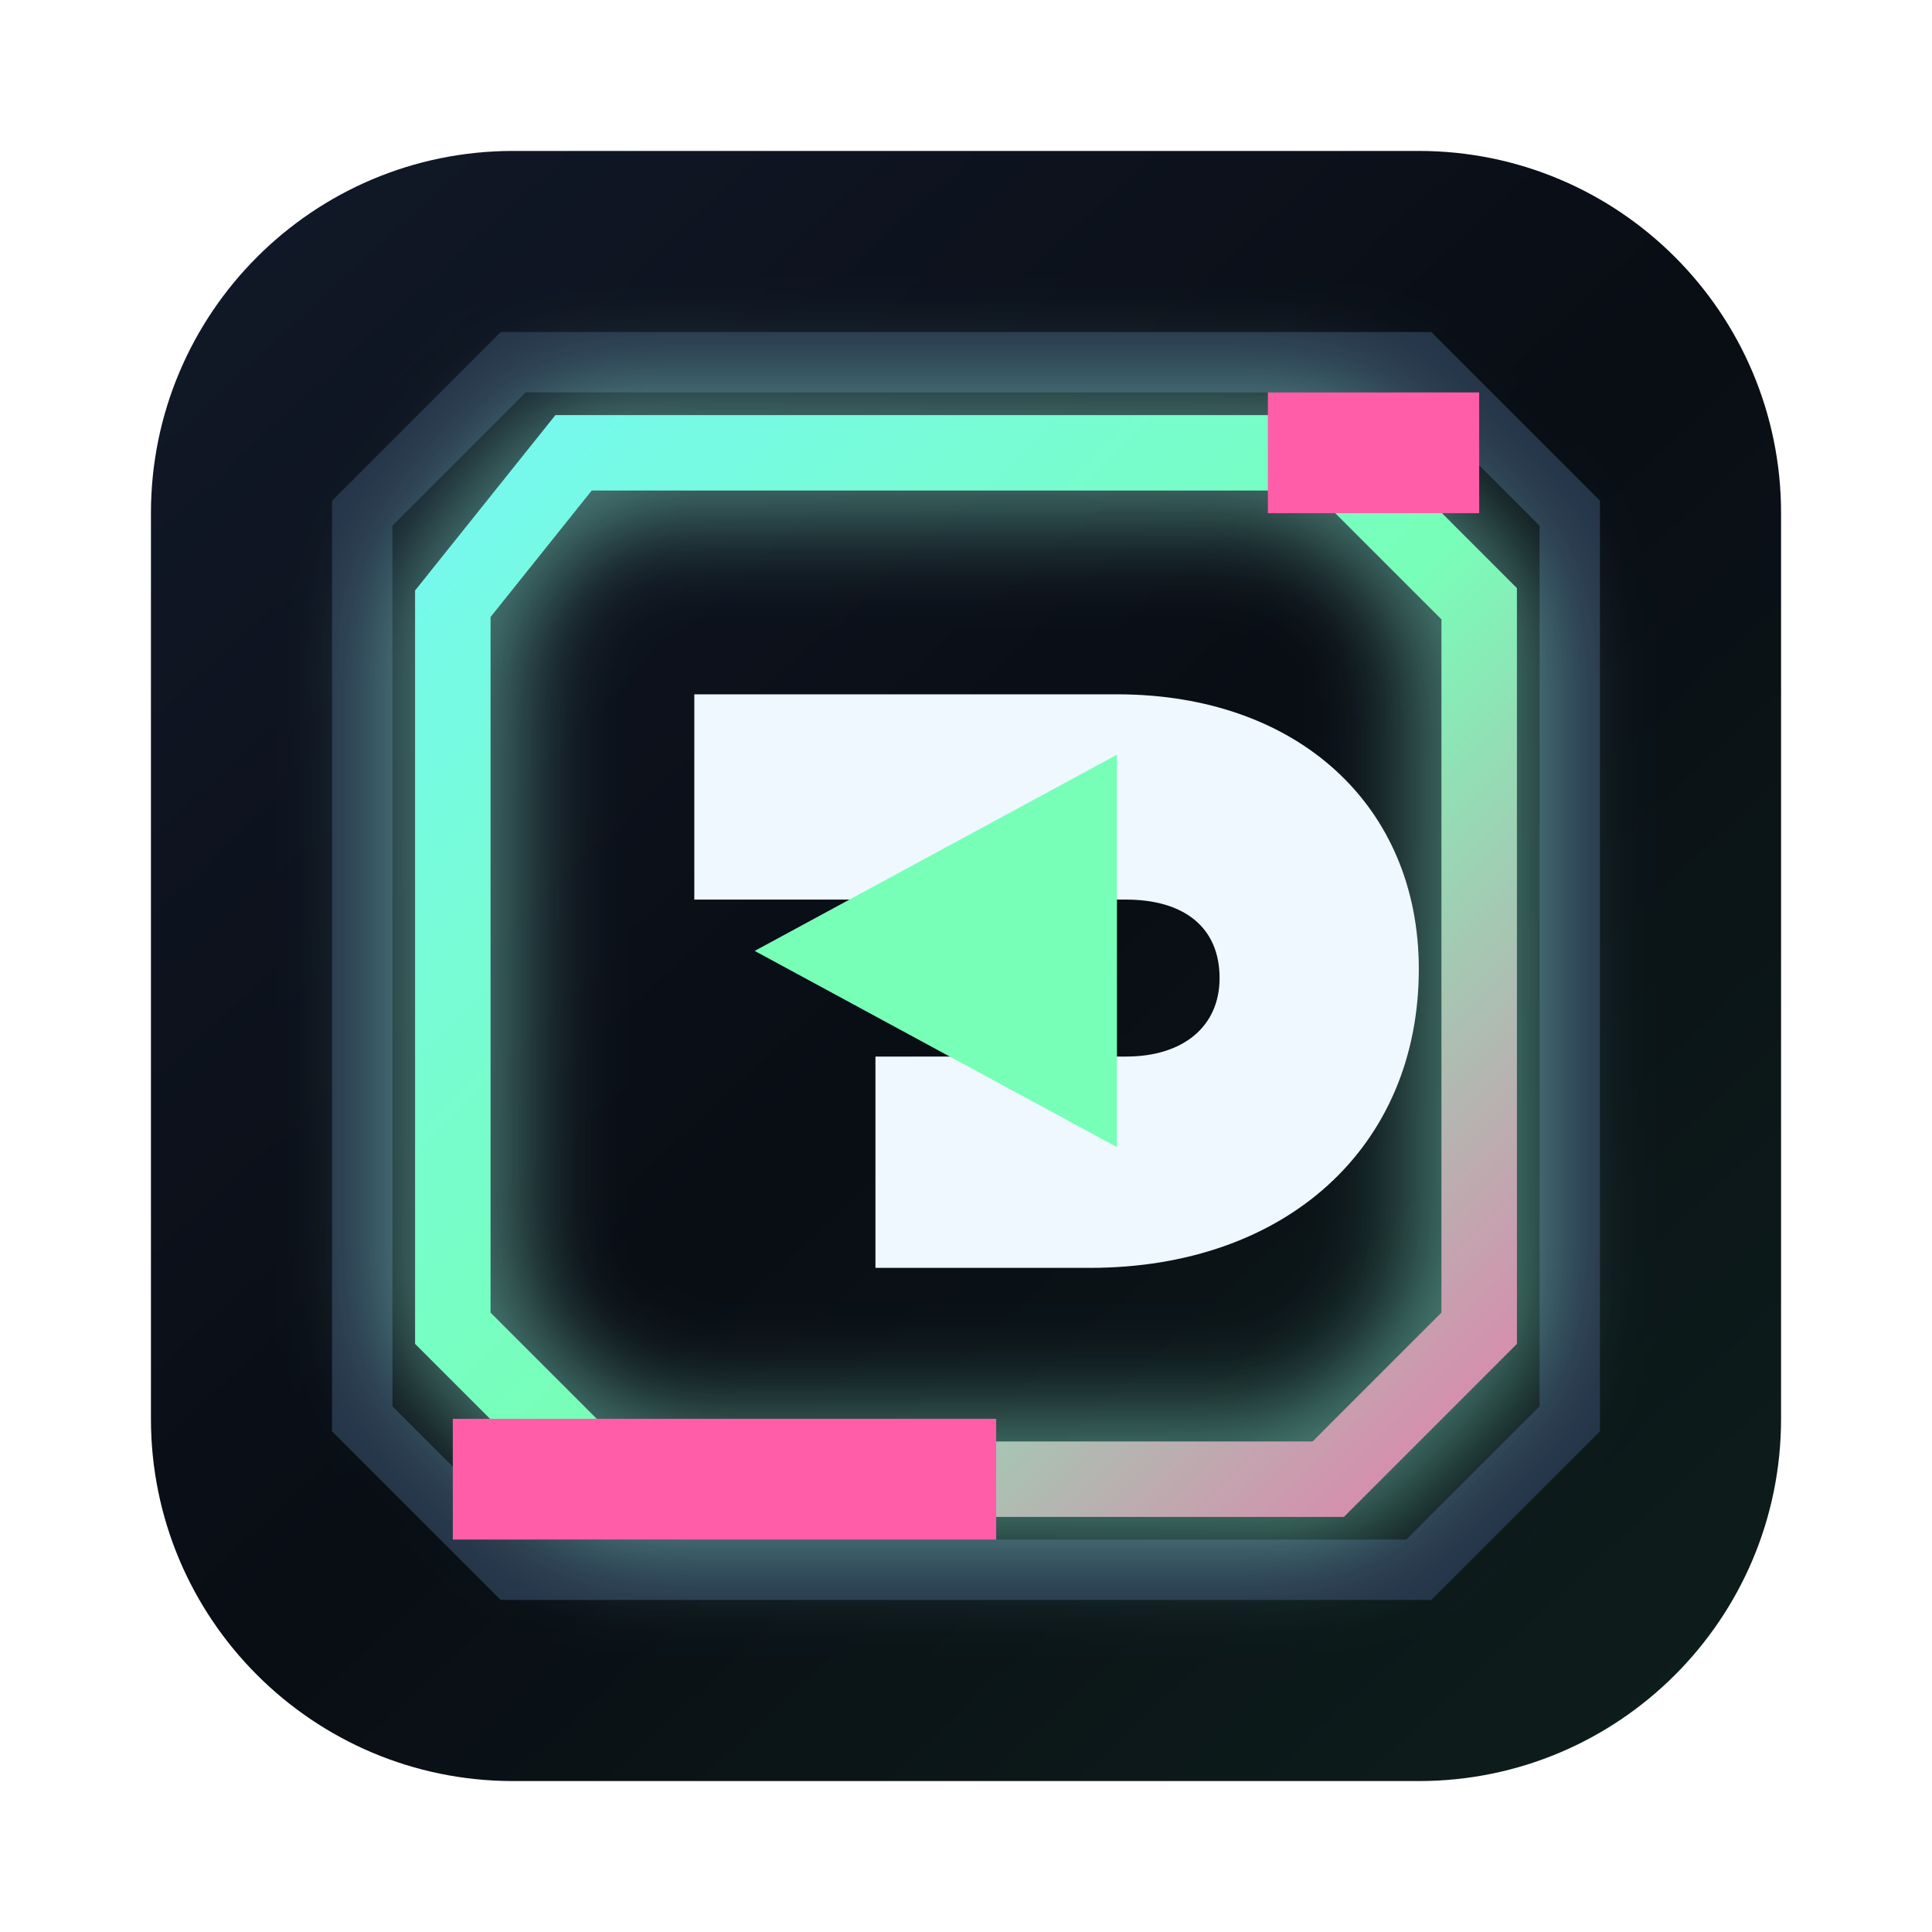
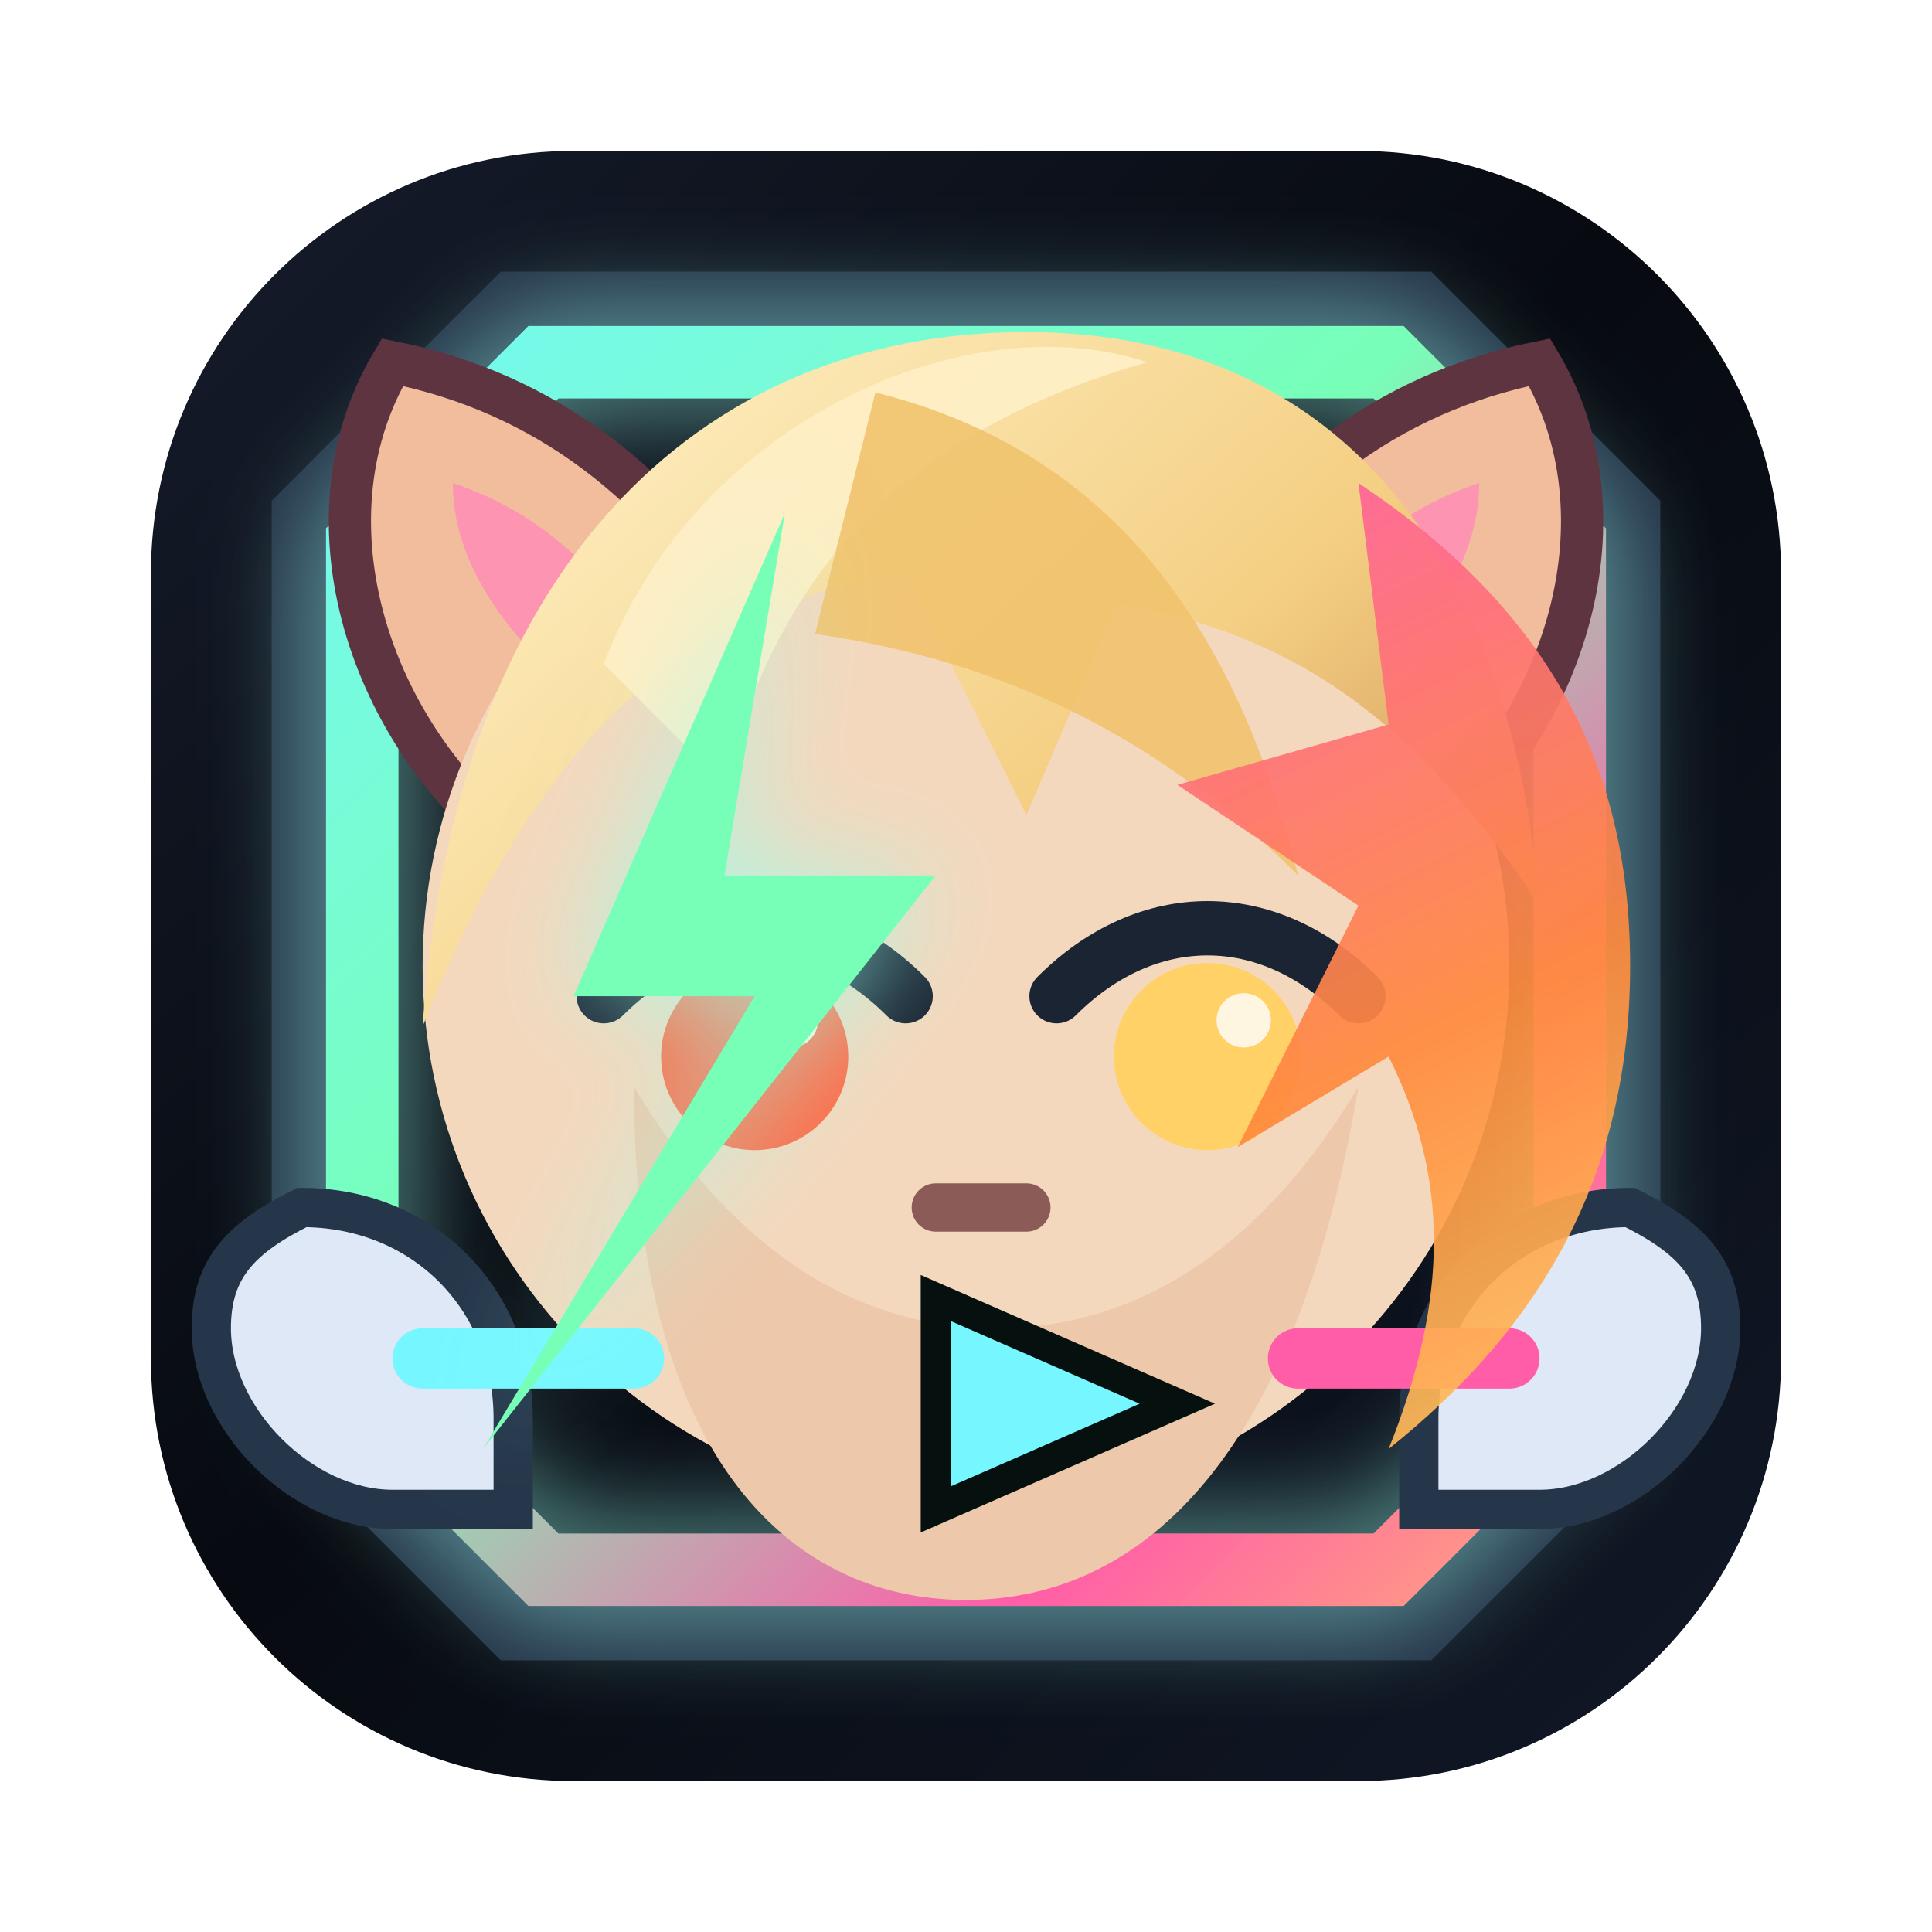
<svg xmlns="http://www.w3.org/2000/svg" viewBox="0 0 64 64" role="img" aria-label="GUCC icon">
  <defs>
-     <linearGradient id="panel" x1="8" y1="6" x2="58" y2="60" gradientUnits="userSpaceOnUse">
-       <stop offset="0" stop-color="#111827" />
-       <stop offset="0.48" stop-color="#090d14" />
-       <stop offset="1" stop-color="#0e1f1c" />
+     <linearGradient id="bg" x1="7" y1="6" x2="58" y2="59" gradientUnits="userSpaceOnUse">
+       <stop offset="0" stop-color="#151b2a" />
+       <stop offset=".46" stop-color="#070a10" />
+       <stop offset="1" stop-color="#111827" />
    </linearGradient>
-     <linearGradient id="edge" x1="10" y1="10" x2="54" y2="54" gradientUnits="userSpaceOnUse">
+     <linearGradient id="rim" x1="8" y1="7" x2="57" y2="58" gradientUnits="userSpaceOnUse">
      <stop offset="0" stop-color="#76f7ff" />
-       <stop offset="0.52" stop-color="#77ffb8" />
-       <stop offset="1" stop-color="#ff5da8" />
+       <stop offset=".42" stop-color="#77ffb8" />
+       <stop offset=".72" stop-color="#ff5da8" />
+       <stop offset="1" stop-color="#ffd166" />
+     </linearGradient>
+     <linearGradient id="hair" x1="19" y1="9" x2="46" y2="39" gradientUnits="userSpaceOnUse">
+       <stop offset="0" stop-color="#fff2c8" />
+       <stop offset=".58" stop-color="#f4cf83" />
+       <stop offset="1" stop-color="#c8844d" />
+     </linearGradient>
+     <linearGradient id="fire" x1="40" y1="15" x2="57" y2="49" gradientUnits="userSpaceOnUse">
+       <stop offset="0" stop-color="#ff5da8" />
+       <stop offset=".54" stop-color="#ff8a3d" />
+       <stop offset="1" stop-color="#ffd166" />
    </linearGradient>
    <filter id="glow" x="-40%" y="-40%" width="180%" height="180%">
-       <feGaussianBlur stdDeviation="1.9" result="blur" />
-       <feColorMatrix in="blur" type="matrix" values="0 0 0 0 0.3 0 0 0 0 1 0 0 0 0 0.78 0 0 0 0.78 0" />
+       <feGaussianBlur stdDeviation="1.8" result="blur" />
+       <feColorMatrix in="blur" type="matrix" values="0 0 0 0 0.32 0 0 0 0 1 0 0 0 0 0.86 0 0 0 .72 0" />
      <feMerge>
        <feMergeNode />
        <feMergeNode in="SourceGraphic" />
      </feMerge>
    </filter>
  </defs>
-   <rect x="5" y="5" width="54" height="54" rx="12" fill="url(#panel)" />
-   <path d="M17 12h30l5 5v30l-5 5H17l-5-5V17l5-5Z" fill="none" stroke="#253448" stroke-width="2" />
-   <path d="M19 15h25l5 5v24l-5 5H20l-5-5V20l4-5Z" fill="none" stroke="url(#edge)" stroke-width="2.5" filter="url(#glow)" />
-   <path d="M23 23h14c6 0 10 3.7 10 9.1 0 5.9-4.4 9.9-10.9 9.9H29v-7h8.3c1.9 0 3.1-1 3.1-2.6 0-1.7-1.2-2.6-3.1-2.6H23v-6.8Z" fill="#eff7ff" />
-   <path d="M25 31.5 37 25v13l-12-6.5Z" fill="#77ffb8" />
-   <path d="M15 47h18v4H15v-4Zm27-34h7v4h-7v-4Z" fill="#ff5da8" />
+   <rect x="5" y="5" width="54" height="54" rx="14" fill="url(#bg)" />
+   <path d="M17 10h30l7 7v30l-7 7H17l-7-7V17l7-7Z" fill="none" stroke="#243247" stroke-width="2" />
+   <path d="M18 12h28l6 6v28l-6 6H18l-6-6V18l6-6Z" fill="none" stroke="url(#rim)" stroke-width="2.4" filter="url(#glow)" />
+   <path d="M17 28c-5-4-7-11-4-16 5 1 9 4 12 9Z" fill="#f1bd9d" stroke="#5f3441" stroke-width="1.4" />
+   <path d="M47 28c5-4 7-11 4-16-5 1-9 4-12 9Z" fill="#f1bd9d" stroke="#5f3441" stroke-width="1.4" />
+   <path d="M18 22c-2-2-3-4-3-6 3 1 5 3 7 6Z" fill="#ff8bb7" opacity=".82" />
+   <path d="M46 22c2-2 3-4 3-6-3 1-5 3-7 6Z" fill="#ff8bb7" opacity=".82" />
+   <circle cx="32" cy="32" r="18" fill="#f4d8bd" />
+   <path d="M14 34c1-15 9-23 20-23 10 0 16 7 17 19-4-6-8-9-14-10l-3 7-4-8c-7 1-12 5-16 15Z" fill="url(#hair)" />
+   <path d="M20 22c3-8 12-12 18-10-7 2-12 6-14 14Z" fill="#fff0c7" opacity=".9" />
+   <path d="M29 13c8 2 12 8 14 16-4-4-9-7-16-8Z" fill="#f1c36d" opacity=".9" />
+   <path d="M21 36c3 5 7 8 12 8s9-3 12-8c-2 12-7 17-13 17-6 0-11-5-11-17Z" fill="#eec8aa" />
+   <path d="M20 33c3-3 7-3 10 0" fill="none" stroke="#1b2433" stroke-width="1.8" stroke-linecap="round" />
+   <path d="M35 33c3-3 7-3 10 0" fill="none" stroke="#1b2433" stroke-width="1.8" stroke-linecap="round" />
+   <circle cx="25" cy="35" r="3.1" fill="#ff6c48" />
+   <circle cx="40" cy="35" r="3.1" fill="#ffd166" />
+   <circle cx="26.2" cy="33.8" r=".9" fill="#fff6e2" />
+   <circle cx="41.2" cy="33.8" r=".9" fill="#fff6e2" />
+   <path d="M31 40h3" stroke="#8b5b58" stroke-width="1.6" stroke-linecap="round" />
+   <path d="M10 40c4 0 7 3 7 7v3h-4c-3 0-6-3-6-6 0-2 1-3 3-4Z" fill="#dfe8f7" stroke="#26364a" stroke-width="1.3" />
+   <path d="M54 40c-4 0-7 3-7 7v3h4c3 0 6-3 6-6 0-2-1-3-3-4Z" fill="#dfe8f7" stroke="#26364a" stroke-width="1.3" />
+   <path d="M14 45h7" stroke="#76f7ff" stroke-width="2" stroke-linecap="round" />
+   <path d="M43 45h7" stroke="#ff5da8" stroke-width="2" stroke-linecap="round" />
+   <path d="M45 16c6 4 9 9 9 16 0 7-3 12-8 16 2-5 2-9 0-13l-5 3 4-8-6-4 7-2Z" fill="url(#fire)" opacity=".92" />
+   <path d="M16 48 25 33h-6l7-16-2 12h7l-15 19Z" fill="#77ffb8" filter="url(#glow)" />
+   <path d="M31 50v-7l8 3.5Z" fill="#76f7ff" stroke="#06110f" stroke-width="1" />
</svg>
